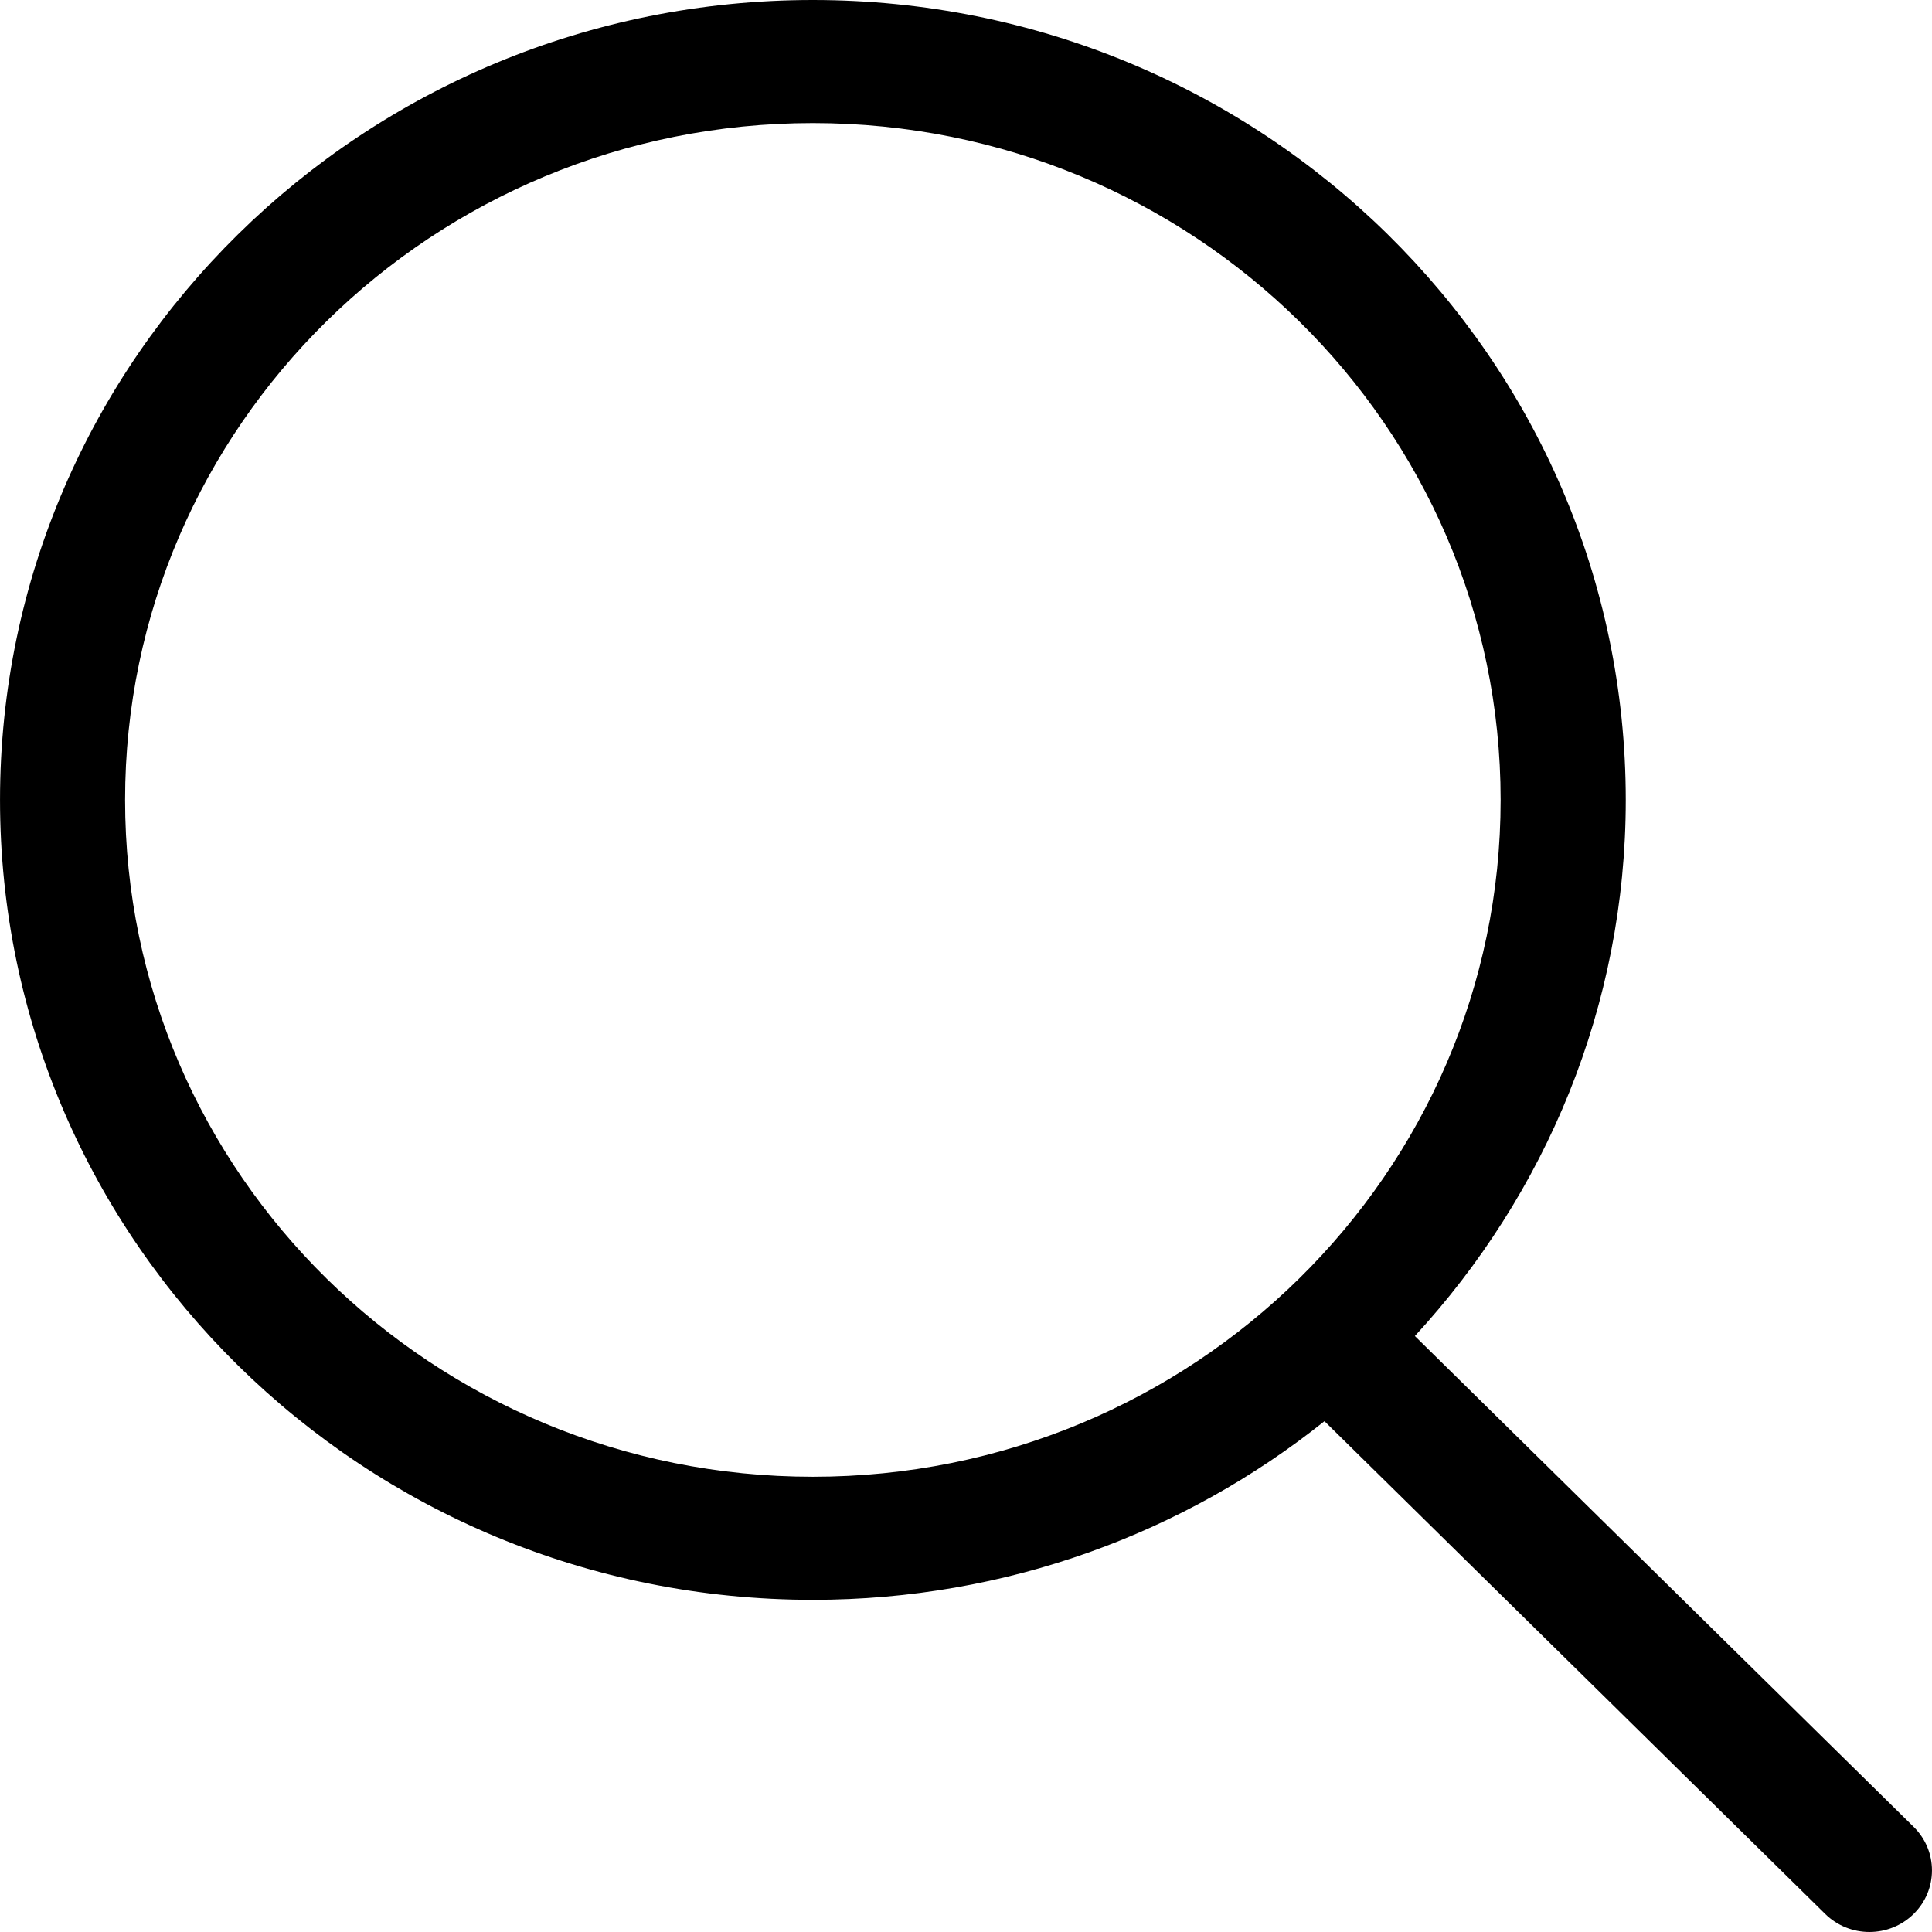
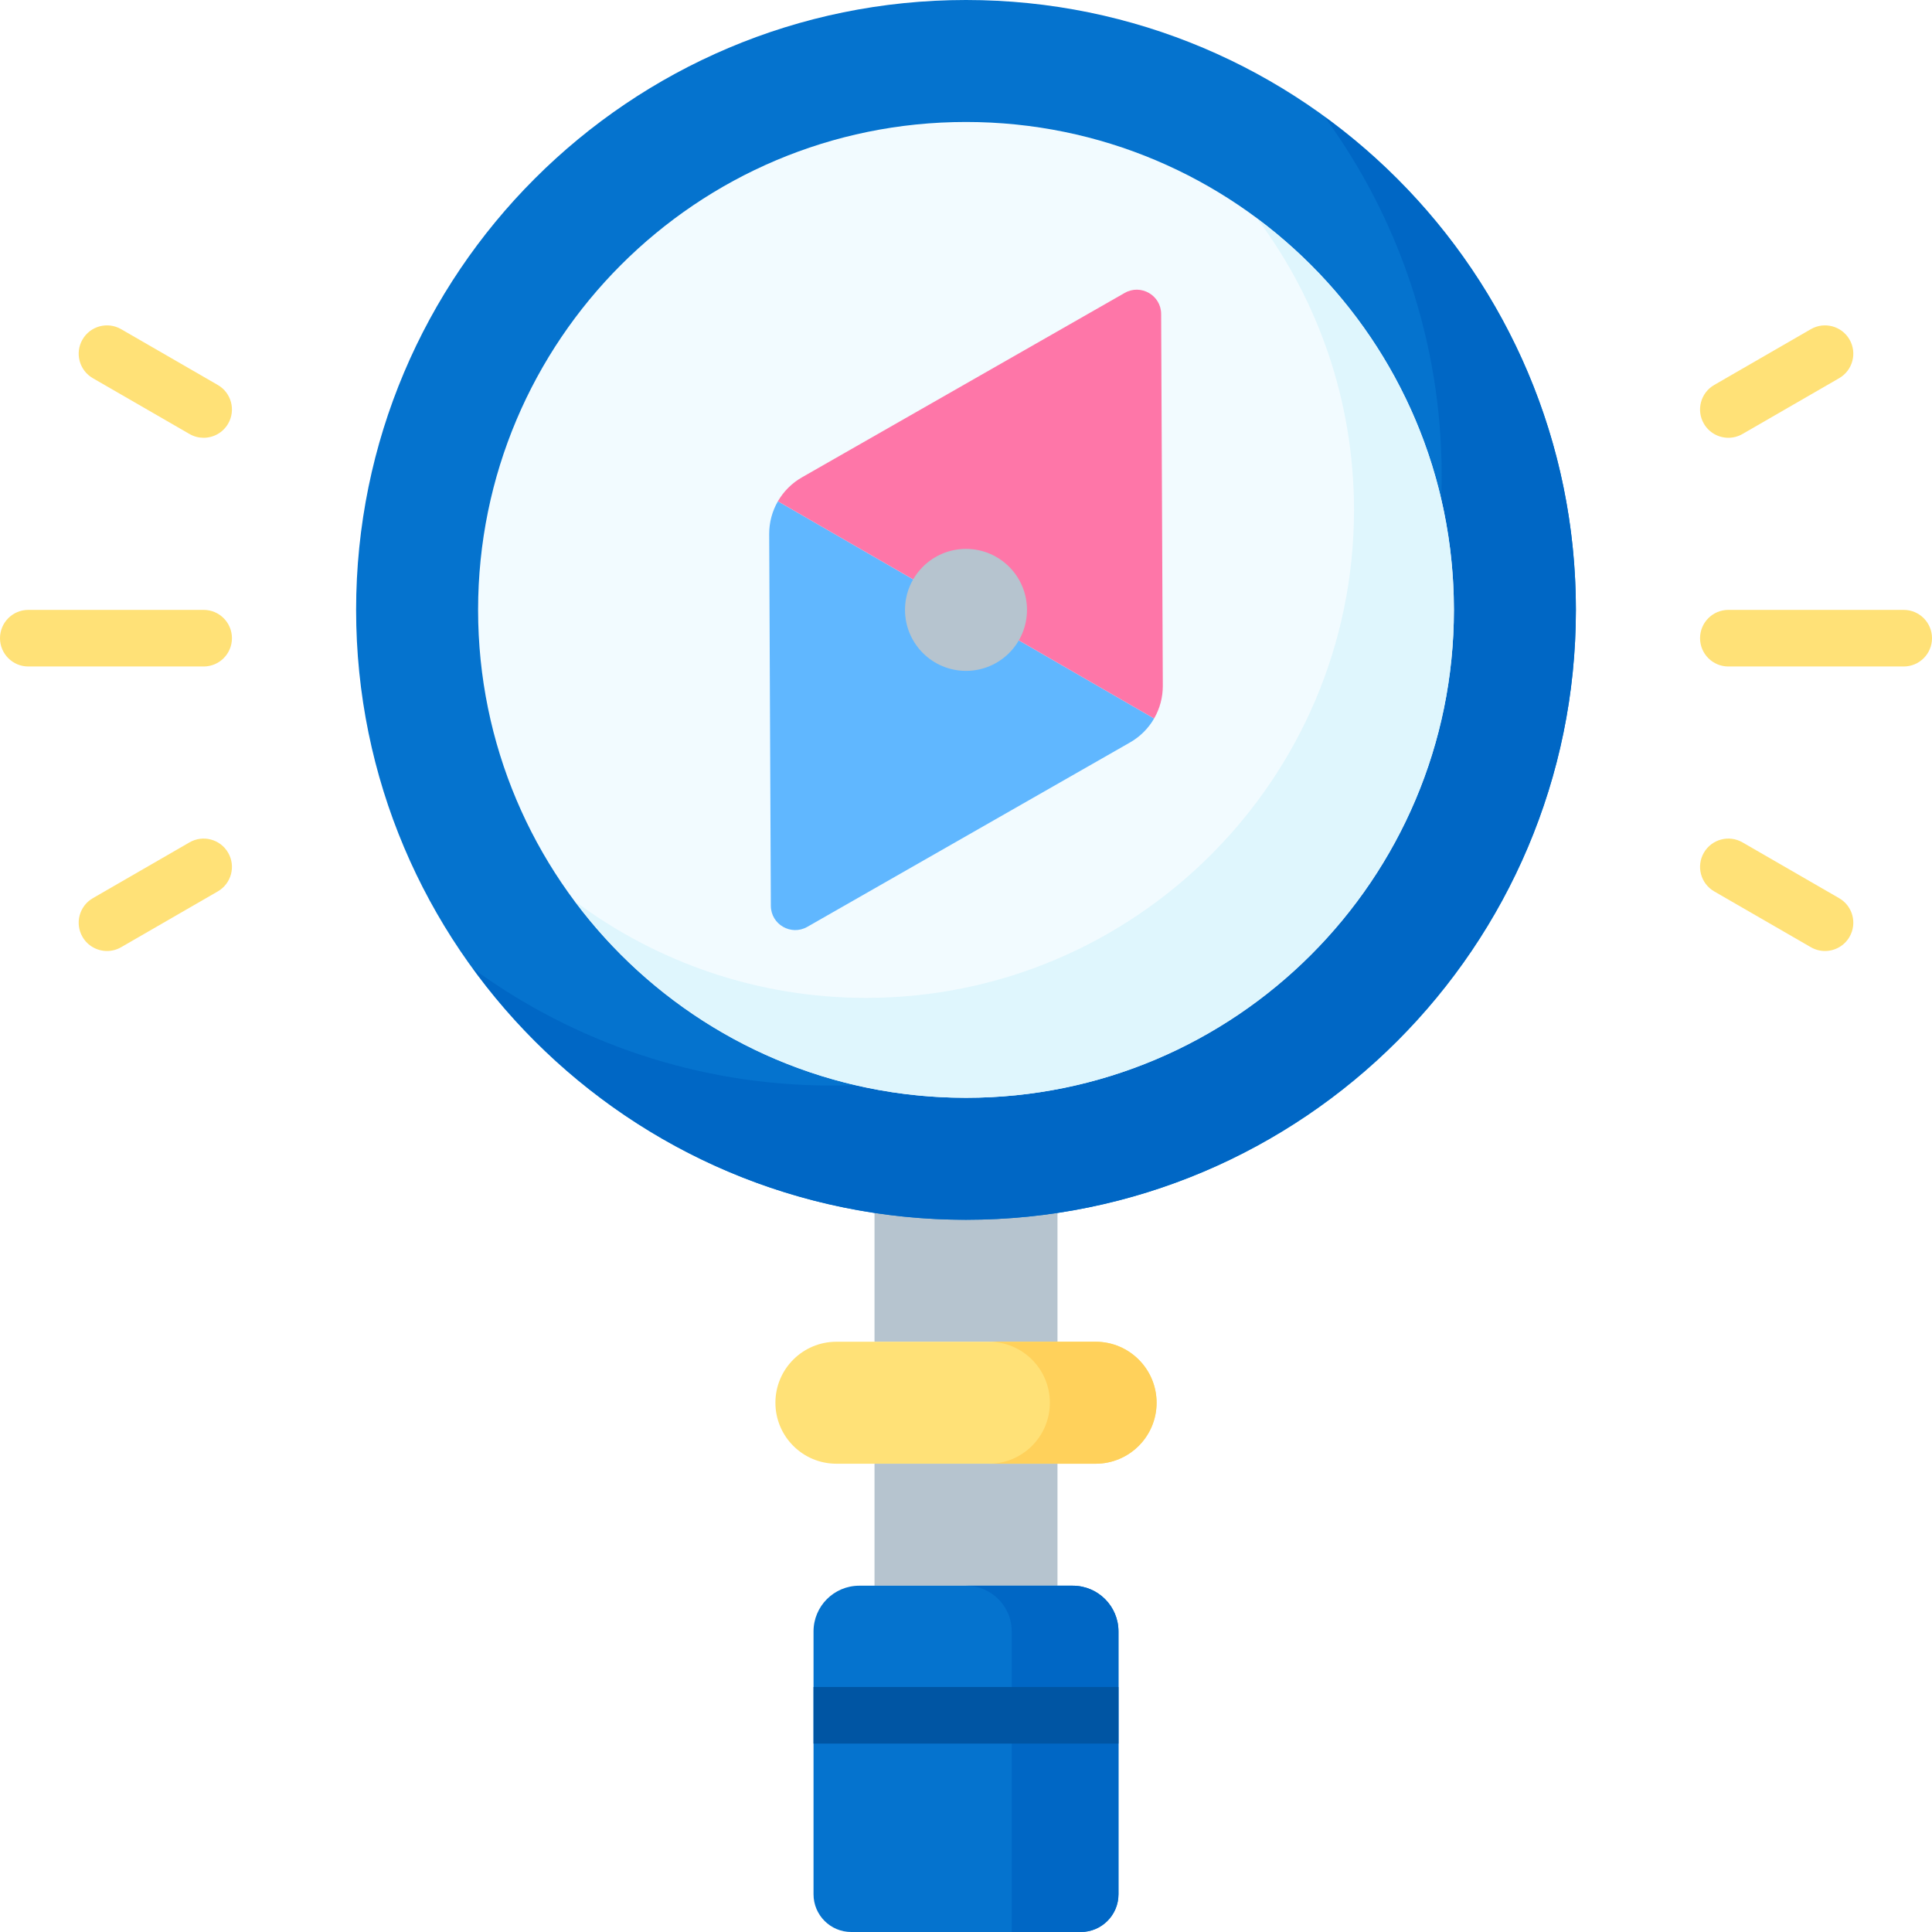
- <svg xmlns="http://www.w3.org/2000/svg" version="1.1" id="Capa_1" x="0px" y="0px" width="612.01px" height="612.01px" viewBox="0 0 612.01 612.01" style="enable-background:new 0 0 612.01 612.01;" xml:space="preserve">
+ <svg xmlns="http://www.w3.org/2000/svg" id="Capa_1" enable-background="new 0 0 512 512" height="512" viewBox="0 0 512 512" width="512">
  <g>
-     <g id="_x34__4_">
-       <g>
-         <path d="M606.209,578.714L448.198,423.228C489.576,378.272,515,318.817,515,253.393C514.98,113.439,399.704,0,257.493,0     C115.282,0,0.006,113.439,0.006,253.393s115.276,253.393,257.487,253.393c61.445,0,117.801-21.253,162.068-56.586     l158.624,156.099c7.729,7.614,20.277,7.614,28.006,0C613.938,598.686,613.938,586.328,606.209,578.714z M257.493,467.8     c-120.326,0-217.869-95.993-217.869-214.407S137.167,38.986,257.493,38.986c120.327,0,217.869,95.993,217.869,214.407     S377.82,467.8,257.493,467.8z" />
-       </g>
+     <g>
+       <path d="m231.756 313.15h48.488v42.427h-48.488z" fill="#b6c4cf" />
+     </g>
+     <g>
+       <path d="m290.346 387.902h-68.691c-8.926 0-16.163-7.236-16.163-16.163 0-8.926 7.236-16.163 16.163-16.163h68.691c8.926 0 16.163 7.236 16.163 16.163-.001 8.927-7.237 16.163-16.163 16.163z" fill="#ffe177" />
+     </g>
+     <g>
+       <path d="m231.756 387.902h48.488v32.325h-48.488z" fill="#b6c4cf" />
+     </g>
+     <g>
+       <path d="m286.406 512h-60.813c-5.523 0-10-4.477-10-10v-69.65c0-6.695 5.427-12.122 12.122-12.122h56.569c6.695 0 12.122 5.427 12.122 12.122v69.65c0 5.523-4.477 10-10 10z" fill="#0573ce" />
+     </g>
+     <g>
+       <path d="m284.285 420.228h-28.285c6.695 0 12.122 5.427 12.122 12.122v79.65h18.285c5.523 0 10-4.477 10-10v-69.65c-.001-6.695-5.428-12.122-12.122-12.122z" fill="#0067c5" />
+     </g>
+     <g>
+       <path d="m290.346 355.577h-28.285c8.926 0 16.163 7.236 16.163 16.163s-7.236 16.163-16.163 16.163h28.285c8.926 0 16.163-7.236 16.163-16.163s-7.237-16.163-16.163-16.163z" fill="#ffd15b" />
+     </g>
+     <g>
+       <circle cx="256" cy="161.626" fill="#0573ce" r="161.626" />
+     </g>
+     <g>
+       <path d="m351.063 30.999c19.482 26.697 30.999 59.558 30.999 95.063 0 89.121-72.505 161.626-161.626 161.626-35.505 0-68.366-11.517-95.063-30.999 29.419 40.314 77.012 66.563 130.627 66.563 89.121 0 161.626-72.505 161.626-161.626 0-53.616-26.249-101.208-66.563-130.627z" fill="#0067c5" />
+     </g>
+     <g>
+       <circle cx="256" cy="161.626" fill="#f2fbff" r="129.301" />
+     </g>
+     <g>
+       <path d="m333.192 57.958c16.094 21.558 25.633 48.282 25.633 77.192 0 71.296-58.004 129.301-129.301 129.301-28.91 0-55.634-9.539-77.192-25.633 23.595 31.607 61.282 52.108 103.668 52.108 71.296 0 129.301-58.004 129.301-129.301 0-42.385-20.502-80.072-52.109-103.667z" fill="#dff6fd" />
+     </g>
+     <g>
+       <path d="m204.283 240.045c.022 4.946 5.368 8.032 9.662 5.579l85.535-48.874c2.695-1.54 4.871-3.746 6.371-6.342l-99.701-57.562c-1.499 2.597-2.321 5.584-2.307 8.688z" fill="#60b7ff" />
+     </g>
+     <g>
+       <path d="m298.055 77.628c4.294-2.454 9.64.633 9.662 5.579l.441 98.512c.014 3.104-.808 6.092-2.307 8.688l-99.701-57.562c1.499-2.597 3.676-4.802 6.371-6.342z" fill="#fe76a8" />
+     </g>
+     <g>
+       <circle cx="256" cy="161.626" fill="#b6c4cf" r="16.163" />
+     </g>
+     <g>
+       <path d="m215.594 447.073h80.812v15h-80.812z" fill="#0055a3" />
+     </g>
+     <g>
+       <path d="m504.5 176.626h-46.468c-4.143 0-7.5-3.358-7.5-7.5s3.357-7.5 7.5-7.5h46.468c4.143 0 7.5 3.358 7.5 7.5s-3.357 7.5-7.5 7.5z" fill="#ffe177" />
+     </g>
+     <g>
+       <path d="m458.039 116.018c-2.592 0-5.113-1.345-6.502-3.751-2.071-3.587-.842-8.174 2.745-10.245l25.614-14.788c3.585-2.071 8.175-.843 10.245 2.745 2.071 3.587.842 8.174-2.745 10.245l-25.614 14.788c-1.18.681-2.47 1.006-3.743 1.006z" fill="#ffe177" />
+     </g>
+     <g>
+       <path d="m483.64 252.025c-1.272 0-2.562-.324-3.743-1.006l-25.614-14.788c-3.587-2.071-4.816-6.658-2.745-10.245 2.07-3.587 6.655-4.818 10.245-2.745l25.614 14.788c3.587 2.071 4.816 6.658 2.745 10.245-1.389 2.406-3.911 3.751-6.502 3.751z" fill="#ffe177" />
+     </g>
+     <g>
+       <path d="m53.968 176.626h-46.468c-4.143 0-7.5-3.358-7.5-7.5s3.357-7.5 7.5-7.5h46.468c4.143 0 7.5 3.358 7.5 7.5s-3.358 7.5-7.5 7.5z" fill="#ffe177" />
+     </g>
+     <g>
+       <path d="m53.961 116.018c-1.272 0-2.562-.324-3.743-1.006l-25.614-14.788c-3.587-2.071-4.816-6.658-2.745-10.245 2.07-3.588 6.655-4.817 10.245-2.745l25.614 14.788c3.587 2.071 4.816 6.658 2.745 10.245-1.389 2.405-3.91 3.751-6.502 3.751z" fill="#ffe177" />
+     </g>
+     <g>
+       <path d="m28.36 252.025c-2.592 0-5.113-1.345-6.502-3.751-2.071-3.587-.842-8.174 2.745-10.245l25.614-14.788c3.585-2.072 8.174-.843 10.245 2.745 2.071 3.587.842 8.174-2.745 10.245l-25.614 14.788c-1.18.682-2.47 1.006-3.743 1.006z" fill="#ffe177" />
    </g>
  </g>
-   <g>
- </g>
-   <g>
- </g>
-   <g>
- </g>
-   <g>
- </g>
-   <g>
- </g>
-   <g>
- </g>
-   <g>
- </g>
-   <g>
- </g>
-   <g>
- </g>
-   <g>
- </g>
-   <g>
- </g>
-   <g>
- </g>
-   <g>
- </g>
-   <g>
- </g>
-   <g>
- </g>
</svg>
